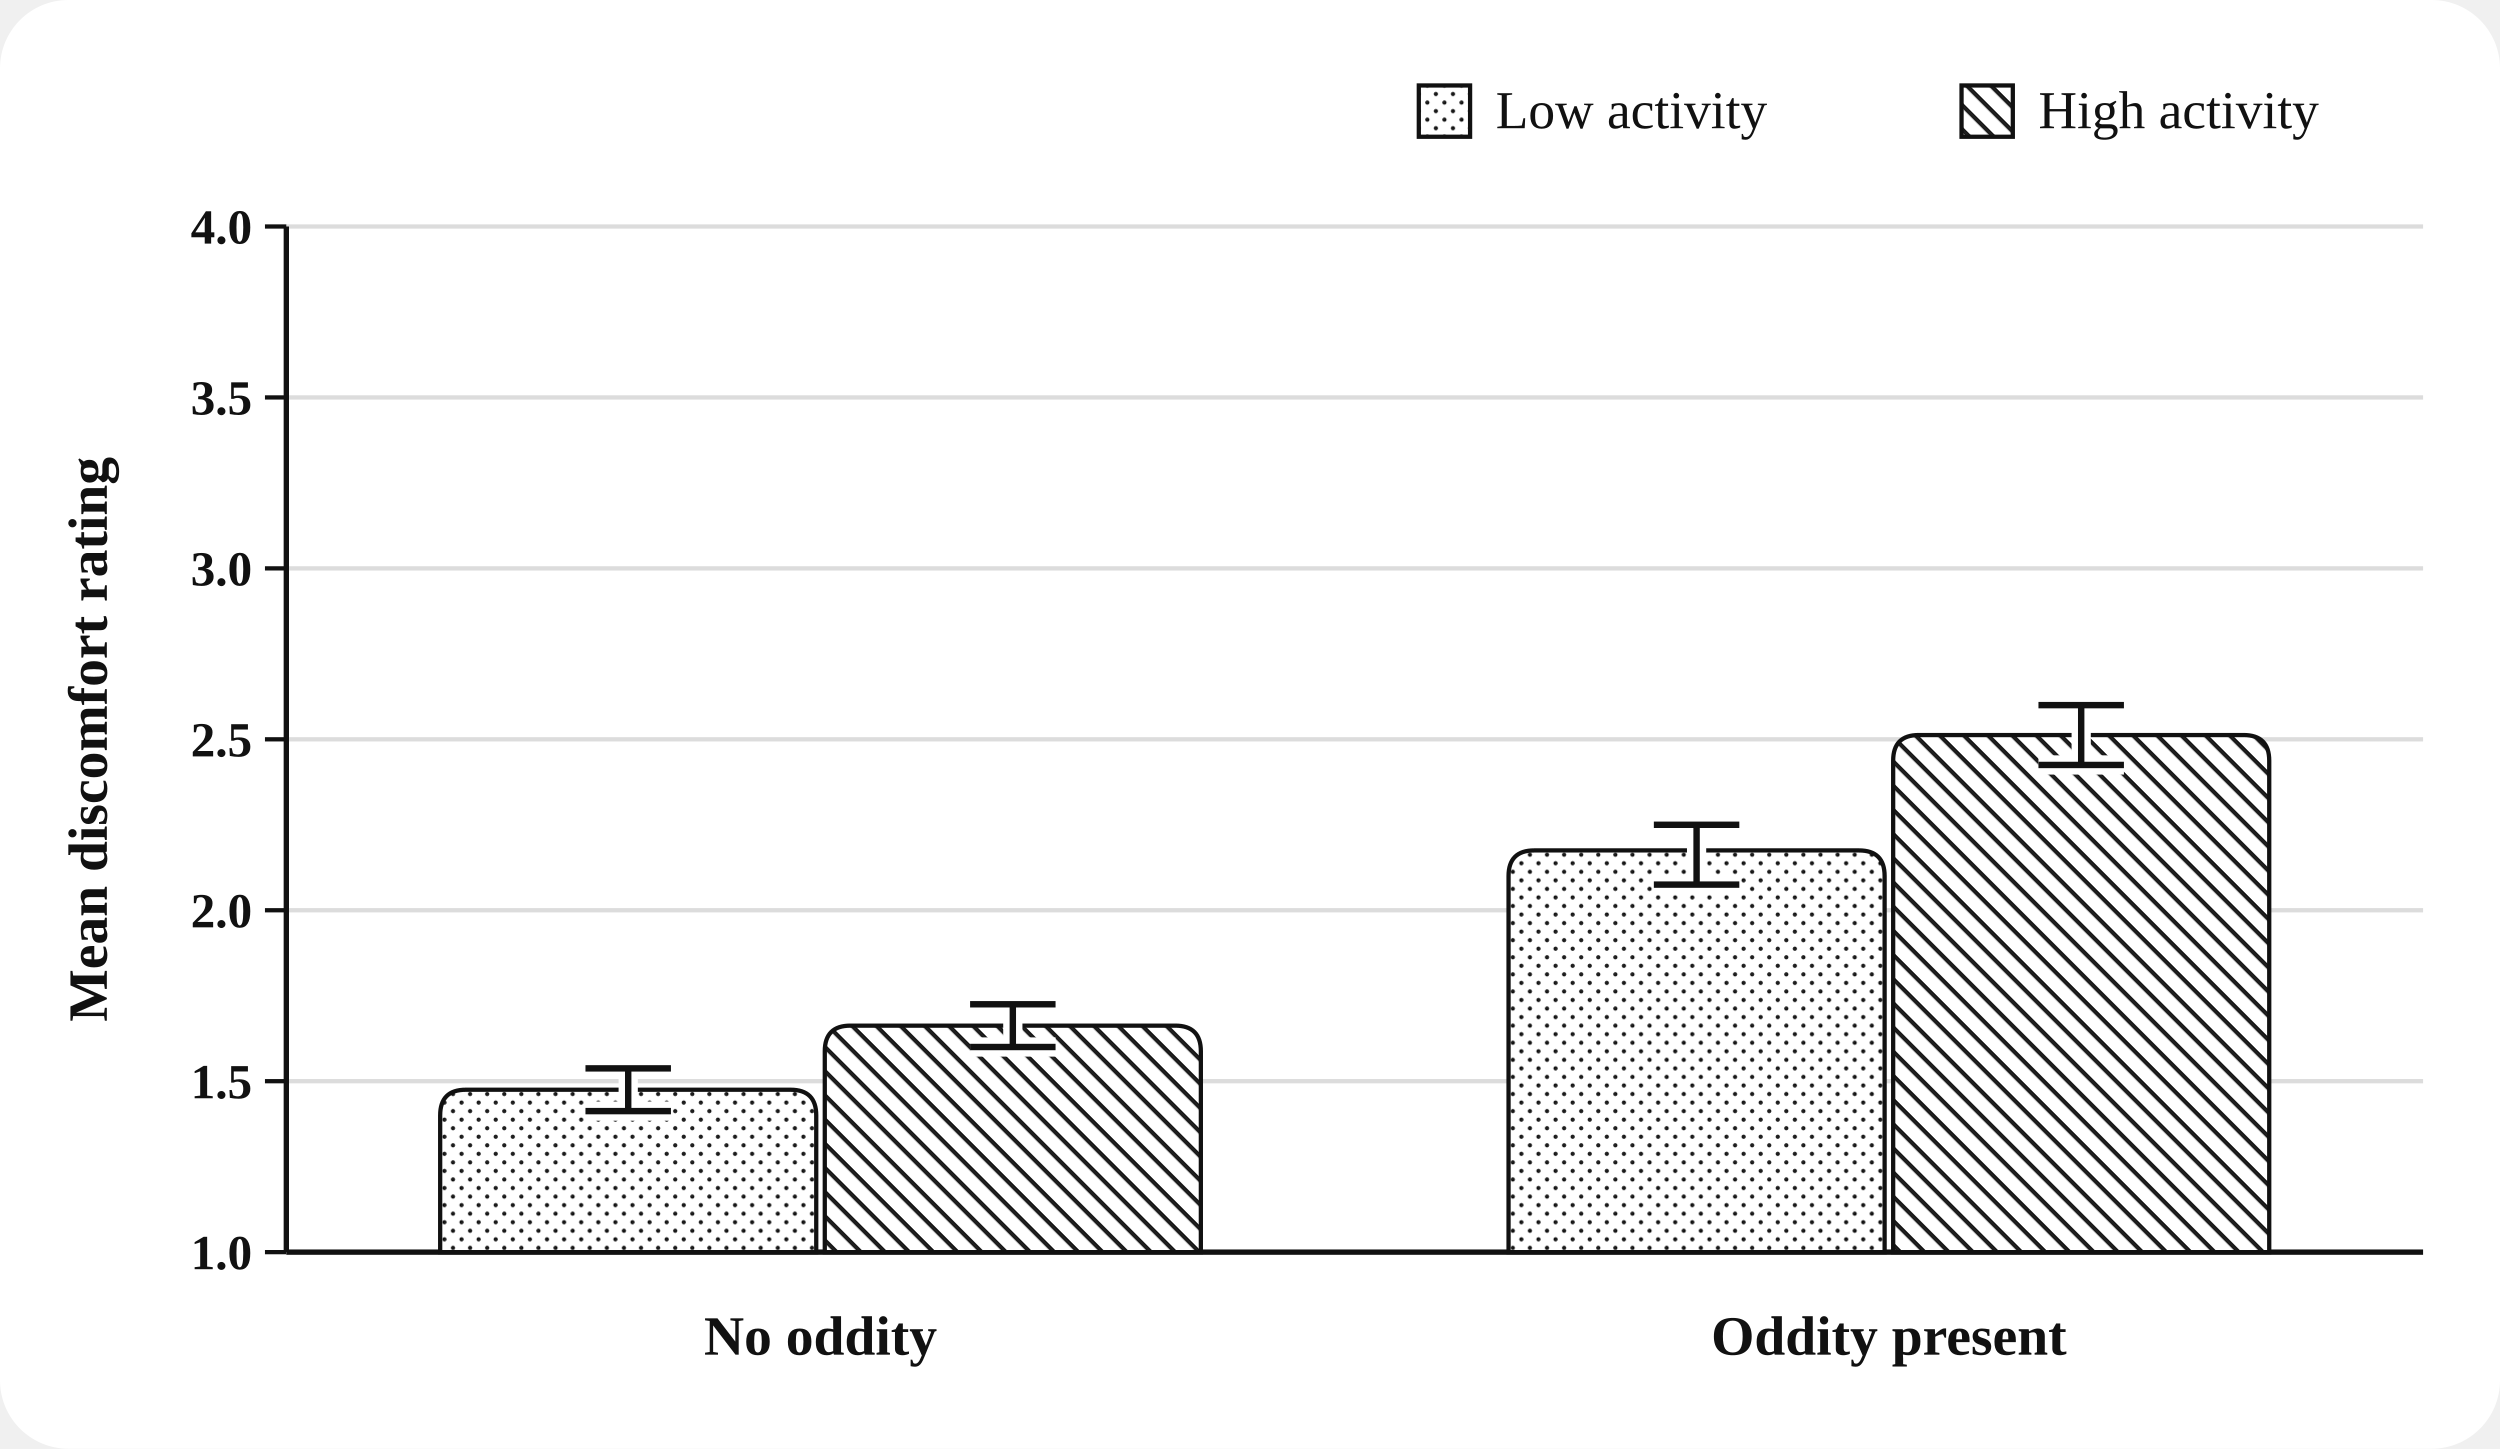
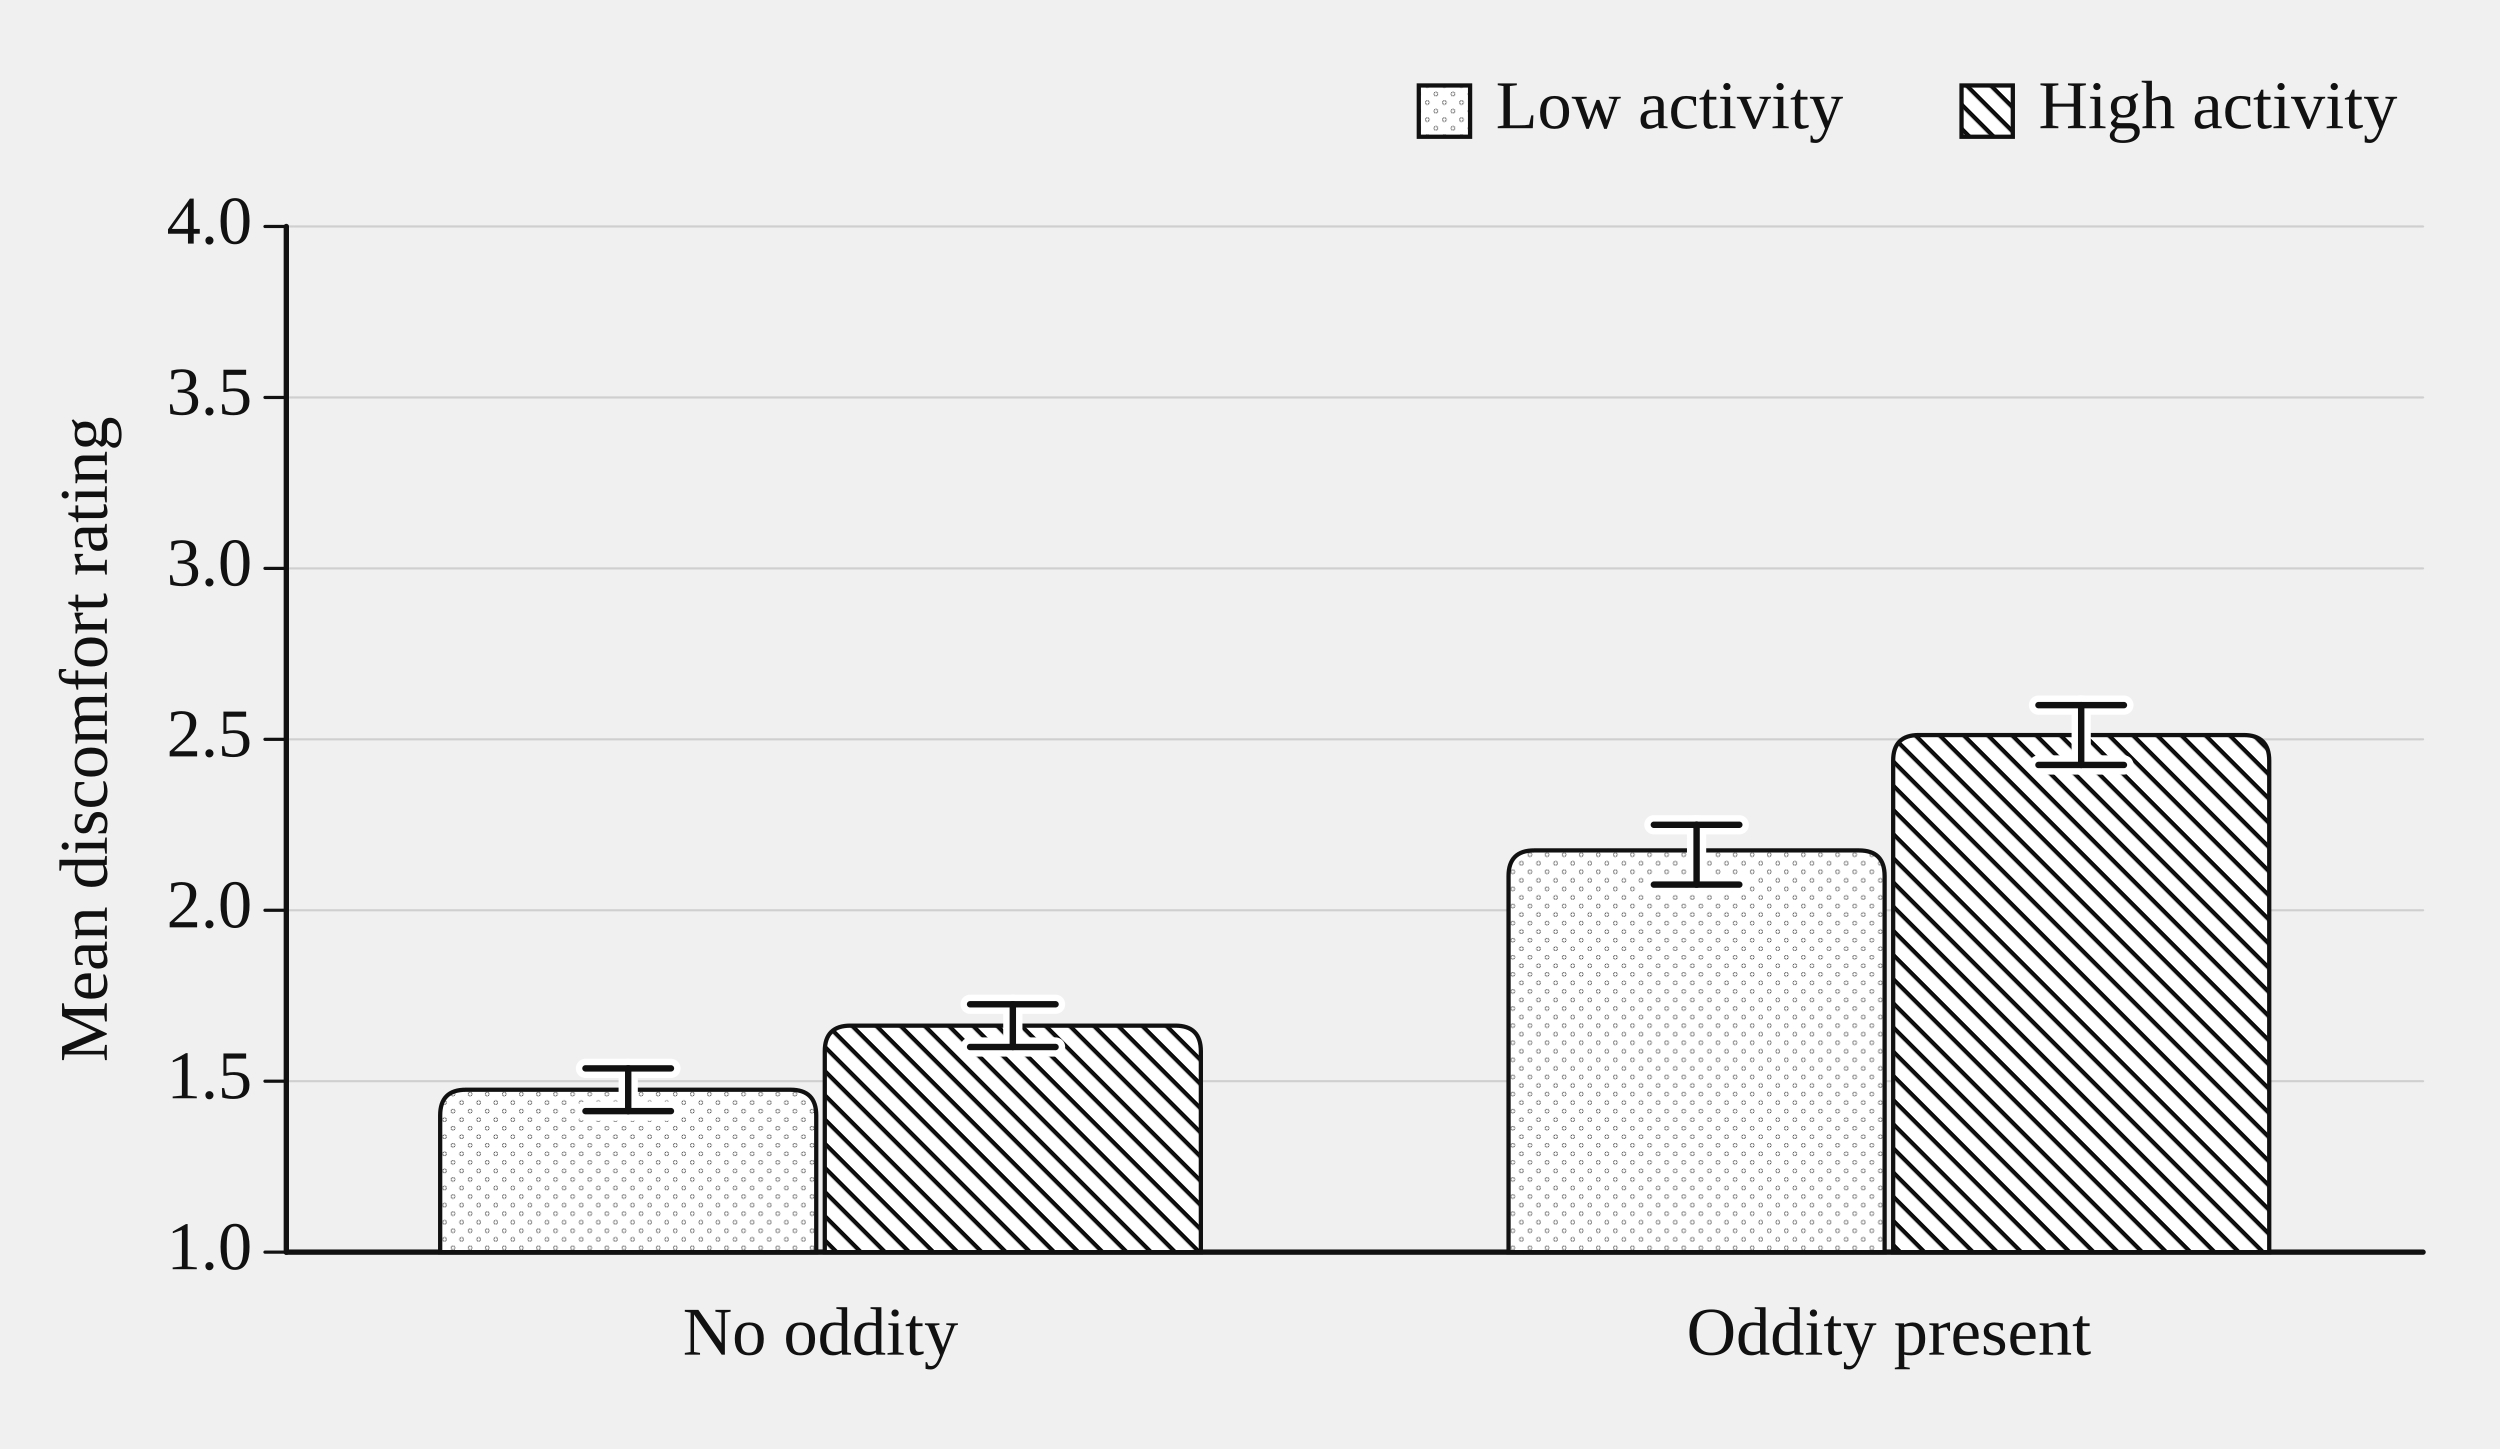
<svg xmlns="http://www.w3.org/2000/svg" viewBox="23 17 585 339" role="img" aria-labelledby="ttl dsc">
  <defs>
-     <pattern id="dots" width="4" height="4" patternUnits="userSpaceOnUse" fill="#202020">
-       <rect x="0" y="0" width="4" height="4" stroke="none" fill="#FFF" />
-       <circle cx="1" cy="1" r=".5" />
-       <circle cx="3" cy="3" r=".5" />
+     <pattern id="dots" width="4" height="4" patternUnits="userSpaceOnUse" stroke-width="0">
+       <rect x="0" y="0" width="4" height="4" />
+       <circle cx="1" cy="1" r=".01" stroke-width="1" />
+       <circle cx="3" cy="3" r=".01" stroke-width="1" />
    </pattern>
-     <pattern id="hatch" width="4" height="4" patternUnits="userSpaceOnUse" patternTransform="rotate(45)">
-       <rect x="0" y="0" width="4" height="4" stroke="none" fill="#FFF" />
-       <line x1="0" y1="0" x2="4" y2="0" stroke="#202020" stroke-width="2" />
+     <pattern id="hatch" width="4" height="4" patternUnits="userSpaceOnUse" patternTransform="rotate(45)" stroke-width="0">
+       <rect x="0" y="0" width="4" height="4" />
+       <line x1="0" y1="0" x2="4" y2="0" stroke-width="2" />
    </pattern>
  </defs>
  <style>
+         pattern line,
+         pattern circle { 
+             stroke: #111;
+         }
+         pattern rect {
+             fill: #FFF;
+         }
+         line.invert {
+             stroke: #FFF;
+         }
+ 
+         rect, line, polygon, path { stroke: #111; }
+         polygon, text { fill: #111; }
+ 
+         @media (prefers-color-scheme: dark) {
+             pattern line,
+             pattern circle { 
+                 stroke: #EEE;
+             }
+             pattern rect {
+                 fill: #111;
+             }
+             line.invert {
+                 stroke: #111;
+             }
+ 
+             rect, line, polygon, path { stroke: #ddd; }
+             polygon, text { fill: #ddd; }
+         }
+ 
        text {
            font-family: "Times New Roman", Times, serif;
-             fill: #111111;
+             font-size: 12pt;
        }
-         .axis_lbl { font-size: 11.5px; font-weight: 700; }
-         .cat_lbl { font-size: 13px; font-weight: 600; text-anchor: middle; }
-         .axis_title { font-size: 13px; font-weight: 600; text-anchor: middle; }
-         .legend_lbl { font-size: 12.5px; text-anchor: start; }
-         .grid { stroke: #111111; stroke-width: 1; opacity: 0.15; }
-         .axis_line { stroke: #111111; stroke-width: 1.25; }
-         .tick { stroke: #111111; stroke-width: 1; }
-         .bar_low { fill: url(#dots); stroke: #111111; stroke-width: 1; }
-         .bar_high { fill: url(#hatch); stroke: #111111; stroke-width: 1; }
-         .err_halo { stroke: #ffffff; stroke-width: 4.5; }
-         .err { stroke: #111111; stroke-width: 1.5; }
+         line {
+             stroke-linecap: round;
+             stroke-linejoin: miter;
+         }
+         .italic { font-style: italic; }
+         .bold { font-weight: bold; }
+         .left { text-anchor: start; }
+         .right { text-anchor: end; }
+         .center { text-anchor: middle; }
+         .small { font-size: 9pt; }
+         .bg { fill: transparent; }
+ 
+         .thick { stroke-width: 1.25; }
+         .thin { stroke-width: 0.75; }
+ 
+         .bar1 { fill: url(#dots); }
+         .bar2 { fill: url(#hatch); }
+         .grid { stroke-width: .5; opacity: 0.15; }
+         .axis { stroke-width: 1.25; }
+         .tick { stroke-width: .75; }
+         .err_halo { stroke-width: 4.5; }
+         .err_line { stroke-width: 1.5; }
    </style>
-   <rect x="23" y="17" width="585" height="339" rx="16" fill="#ffffff" />
+   <rect x="23" y="17" width="585" height="339" rx="16" stroke-width="0.001" class="bg" />
  <line x1="90" y1="270" x2="590" y2="270" class="grid" />
  <line x1="90" y1="230" x2="590" y2="230" class="grid" />
  <line x1="90" y1="190" x2="590" y2="190" class="grid" />
  <line x1="90" y1="150" x2="590" y2="150" class="grid" />
  <line x1="90" y1="110" x2="590" y2="110" class="grid" />
  <line x1="90" y1="70" x2="590" y2="70" class="grid" />
-   <line x1="90" y1="70" x2="90" y2="310" class="axis_line" />
-   <line x1="90" y1="310" x2="590" y2="310" class="axis_line" />
+   <line x1="90" y1="70" x2="90" y2="310" class="axis" />
+   <line x1="90" y1="310" x2="590" y2="310" class="axis" />
  <line x1="85" y1="310" x2="90" y2="310" class="tick" />
-   <text x="82" y="314" class="axis_lbl" text-anchor="end">1.0</text>
  <line x1="85" y1="270" x2="90" y2="270" class="tick" />
-   <text x="82" y="274" class="axis_lbl" text-anchor="end">1.5</text>
  <line x1="85" y1="230" x2="90" y2="230" class="tick" />
-   <text x="82" y="234" class="axis_lbl" text-anchor="end">2.0</text>
  <line x1="85" y1="190" x2="90" y2="190" class="tick" />
-   <text x="82" y="194" class="axis_lbl" text-anchor="end">2.5</text>
  <line x1="85" y1="150" x2="90" y2="150" class="tick" />
-   <text x="82" y="154" class="axis_lbl" text-anchor="end">3.0</text>
  <line x1="85" y1="110" x2="90" y2="110" class="tick" />
-   <text x="82" y="114" class="axis_lbl" text-anchor="end">3.5</text>
  <line x1="85" y1="70" x2="90" y2="70" class="tick" />
-   <text x="82" y="74" class="axis_lbl" text-anchor="end">4.0</text>
-   <text class="axis_title" transform="rotate(-90 48 190)" x="48" y="190">Mean discomfort rating</text>
-   <path d="M126,310 L126,278 Q126,272 132,272 L208,272 Q214,272 214,278 L214,310 Z" class="bar_low" />
-   <path d="M216,310 L216,263 Q216,257 222,257 L298,257 Q304,257 304,263 L304,310 Z" class="bar_high" />
-   <path d="M376,310 L376,222 Q376,216 382,216 L458,216 Q464,216 464,222 L464,310 Z" class="bar_low" />
-   <path d="M466,310 L466,195 Q466,189 472,189 L548,189 Q554,189 554,195 L554,310 Z" class="bar_high" />
-   <line x1="170" y1="277" x2="170" y2="267" class="err_halo" />
-   <line x1="160" y1="277" x2="180" y2="277" class="err_halo" />
-   <line x1="160" y1="267" x2="180" y2="267" class="err_halo" />
-   <line x1="170" y1="277" x2="170" y2="267" class="err" />
-   <line x1="160" y1="277" x2="180" y2="277" class="err" />
-   <line x1="160" y1="267" x2="180" y2="267" class="err" />
-   <line x1="260" y1="262" x2="260" y2="252" class="err_halo" />
-   <line x1="250" y1="262" x2="270" y2="262" class="err_halo" />
-   <line x1="250" y1="252" x2="270" y2="252" class="err_halo" />
-   <line x1="260" y1="262" x2="260" y2="252" class="err" />
-   <line x1="250" y1="262" x2="270" y2="262" class="err" />
-   <line x1="250" y1="252" x2="270" y2="252" class="err" />
-   <line x1="420" y1="224" x2="420" y2="210" class="err_halo" />
-   <line x1="410" y1="224" x2="430" y2="224" class="err_halo" />
-   <line x1="410" y1="210" x2="430" y2="210" class="err_halo" />
-   <line x1="420" y1="224" x2="420" y2="210" class="err" />
-   <line x1="410" y1="224" x2="430" y2="224" class="err" />
-   <line x1="410" y1="210" x2="430" y2="210" class="err" />
-   <line x1="510" y1="196" x2="510" y2="182" class="err_halo" />
-   <line x1="500" y1="196" x2="520" y2="196" class="err_halo" />
-   <line x1="500" y1="182" x2="520" y2="182" class="err_halo" />
-   <line x1="510" y1="196" x2="510" y2="182" class="err" />
-   <line x1="500" y1="196" x2="520" y2="196" class="err" />
-   <line x1="500" y1="182" x2="520" y2="182" class="err" />
-   <text x="215" y="334" class="cat_lbl">No oddity</text>
-   <text x="465" y="334" class="cat_lbl">Oddity present</text>
-   <rect x="355" y="37" width="12" height="12" class="bar_low" />
-   <text x="373" y="47" class="legend_lbl">Low activity</text>
-   <rect x="482" y="37" width="12" height="12" class="bar_high" />
-   <text x="500" y="47" class="legend_lbl">High activity</text>
+   <text x="82" y="314" class="right">1.0</text>
+   <text x="82" y="274" class="right">1.5</text>
+   <text x="82" y="234" class="right">2.0</text>
+   <text x="82" y="194" class="right">2.5</text>
+   <text x="82" y="154" class="right">3.0</text>
+   <text x="82" y="114" class="right">3.5</text>
+   <text x="82" y="74" class="right">4.0</text>
+   <text class="center" transform="rotate(-90 48 190)" x="48" y="190">Mean discomfort rating</text>
+   <path d="M126,310 L126,278 Q126,272 132,272 L208,272 Q214,272 214,278 L214,310 Z" class="bar1" />
+   <path d="M216,310 L216,263 Q216,257 222,257 L298,257 Q304,257 304,263 L304,310 Z" class="bar2" />
+   <path d="M376,310 L376,222 Q376,216 382,216 L458,216 Q464,216 464,222 L464,310 Z" class="bar1" />
+   <path d="M466,310 L466,195 Q466,189 472,189 L548,189 Q554,189 554,195 L554,310 Z" class="bar2" />
+   <line x1="170" y1="277" x2="170" y2="267" class="err_halo invert" />
+   <line x1="160" y1="277" x2="180" y2="277" class="err_halo invert" />
+   <line x1="160" y1="267" x2="180" y2="267" class="err_halo invert" />
+   <line x1="170" y1="277" x2="170" y2="267" class="err_line" />
+   <line x1="160" y1="277" x2="180" y2="277" class="err_line" />
+   <line x1="160" y1="267" x2="180" y2="267" class="err_line" />
+   <line x1="260" y1="262" x2="260" y2="252" class="err_halo invert" />
+   <line x1="250" y1="262" x2="270" y2="262" class="err_halo invert" />
+   <line x1="250" y1="252" x2="270" y2="252" class="err_halo invert" />
+   <line x1="260" y1="262" x2="260" y2="252" class="err_line" />
+   <line x1="250" y1="262" x2="270" y2="262" class="err_line" />
+   <line x1="250" y1="252" x2="270" y2="252" class="err_line" />
+   <line x1="420" y1="224" x2="420" y2="210" class="err_halo invert" />
+   <line x1="410" y1="224" x2="430" y2="224" class="err_halo invert" />
+   <line x1="410" y1="210" x2="430" y2="210" class="err_halo invert" />
+   <line x1="420" y1="224" x2="420" y2="210" class="err_line" />
+   <line x1="410" y1="224" x2="430" y2="224" class="err_line" />
+   <line x1="410" y1="210" x2="430" y2="210" class="err_line" />
+   <line x1="510" y1="196" x2="510" y2="182" class="err_halo invert" />
+   <line x1="500" y1="196" x2="520" y2="196" class="err_halo invert" />
+   <line x1="500" y1="182" x2="520" y2="182" class="err_halo invert" />
+   <line x1="510" y1="196" x2="510" y2="182" class="err_line" />
+   <line x1="500" y1="196" x2="520" y2="196" class="err_line" />
+   <line x1="500" y1="182" x2="520" y2="182" class="err_line" />
+   <text x="215" y="334" class="center">No oddity</text>
+   <text x="465" y="334" class="center">Oddity present</text>
+   <rect x="355" y="37" width="12" height="12" class="bar1" />
+   <text x="373" y="47" class="left">Low activity</text>
+   <rect x="482" y="37" width="12" height="12" class="bar2" />
+   <text x="500" y="47" class="left">High activity</text>
</svg>
